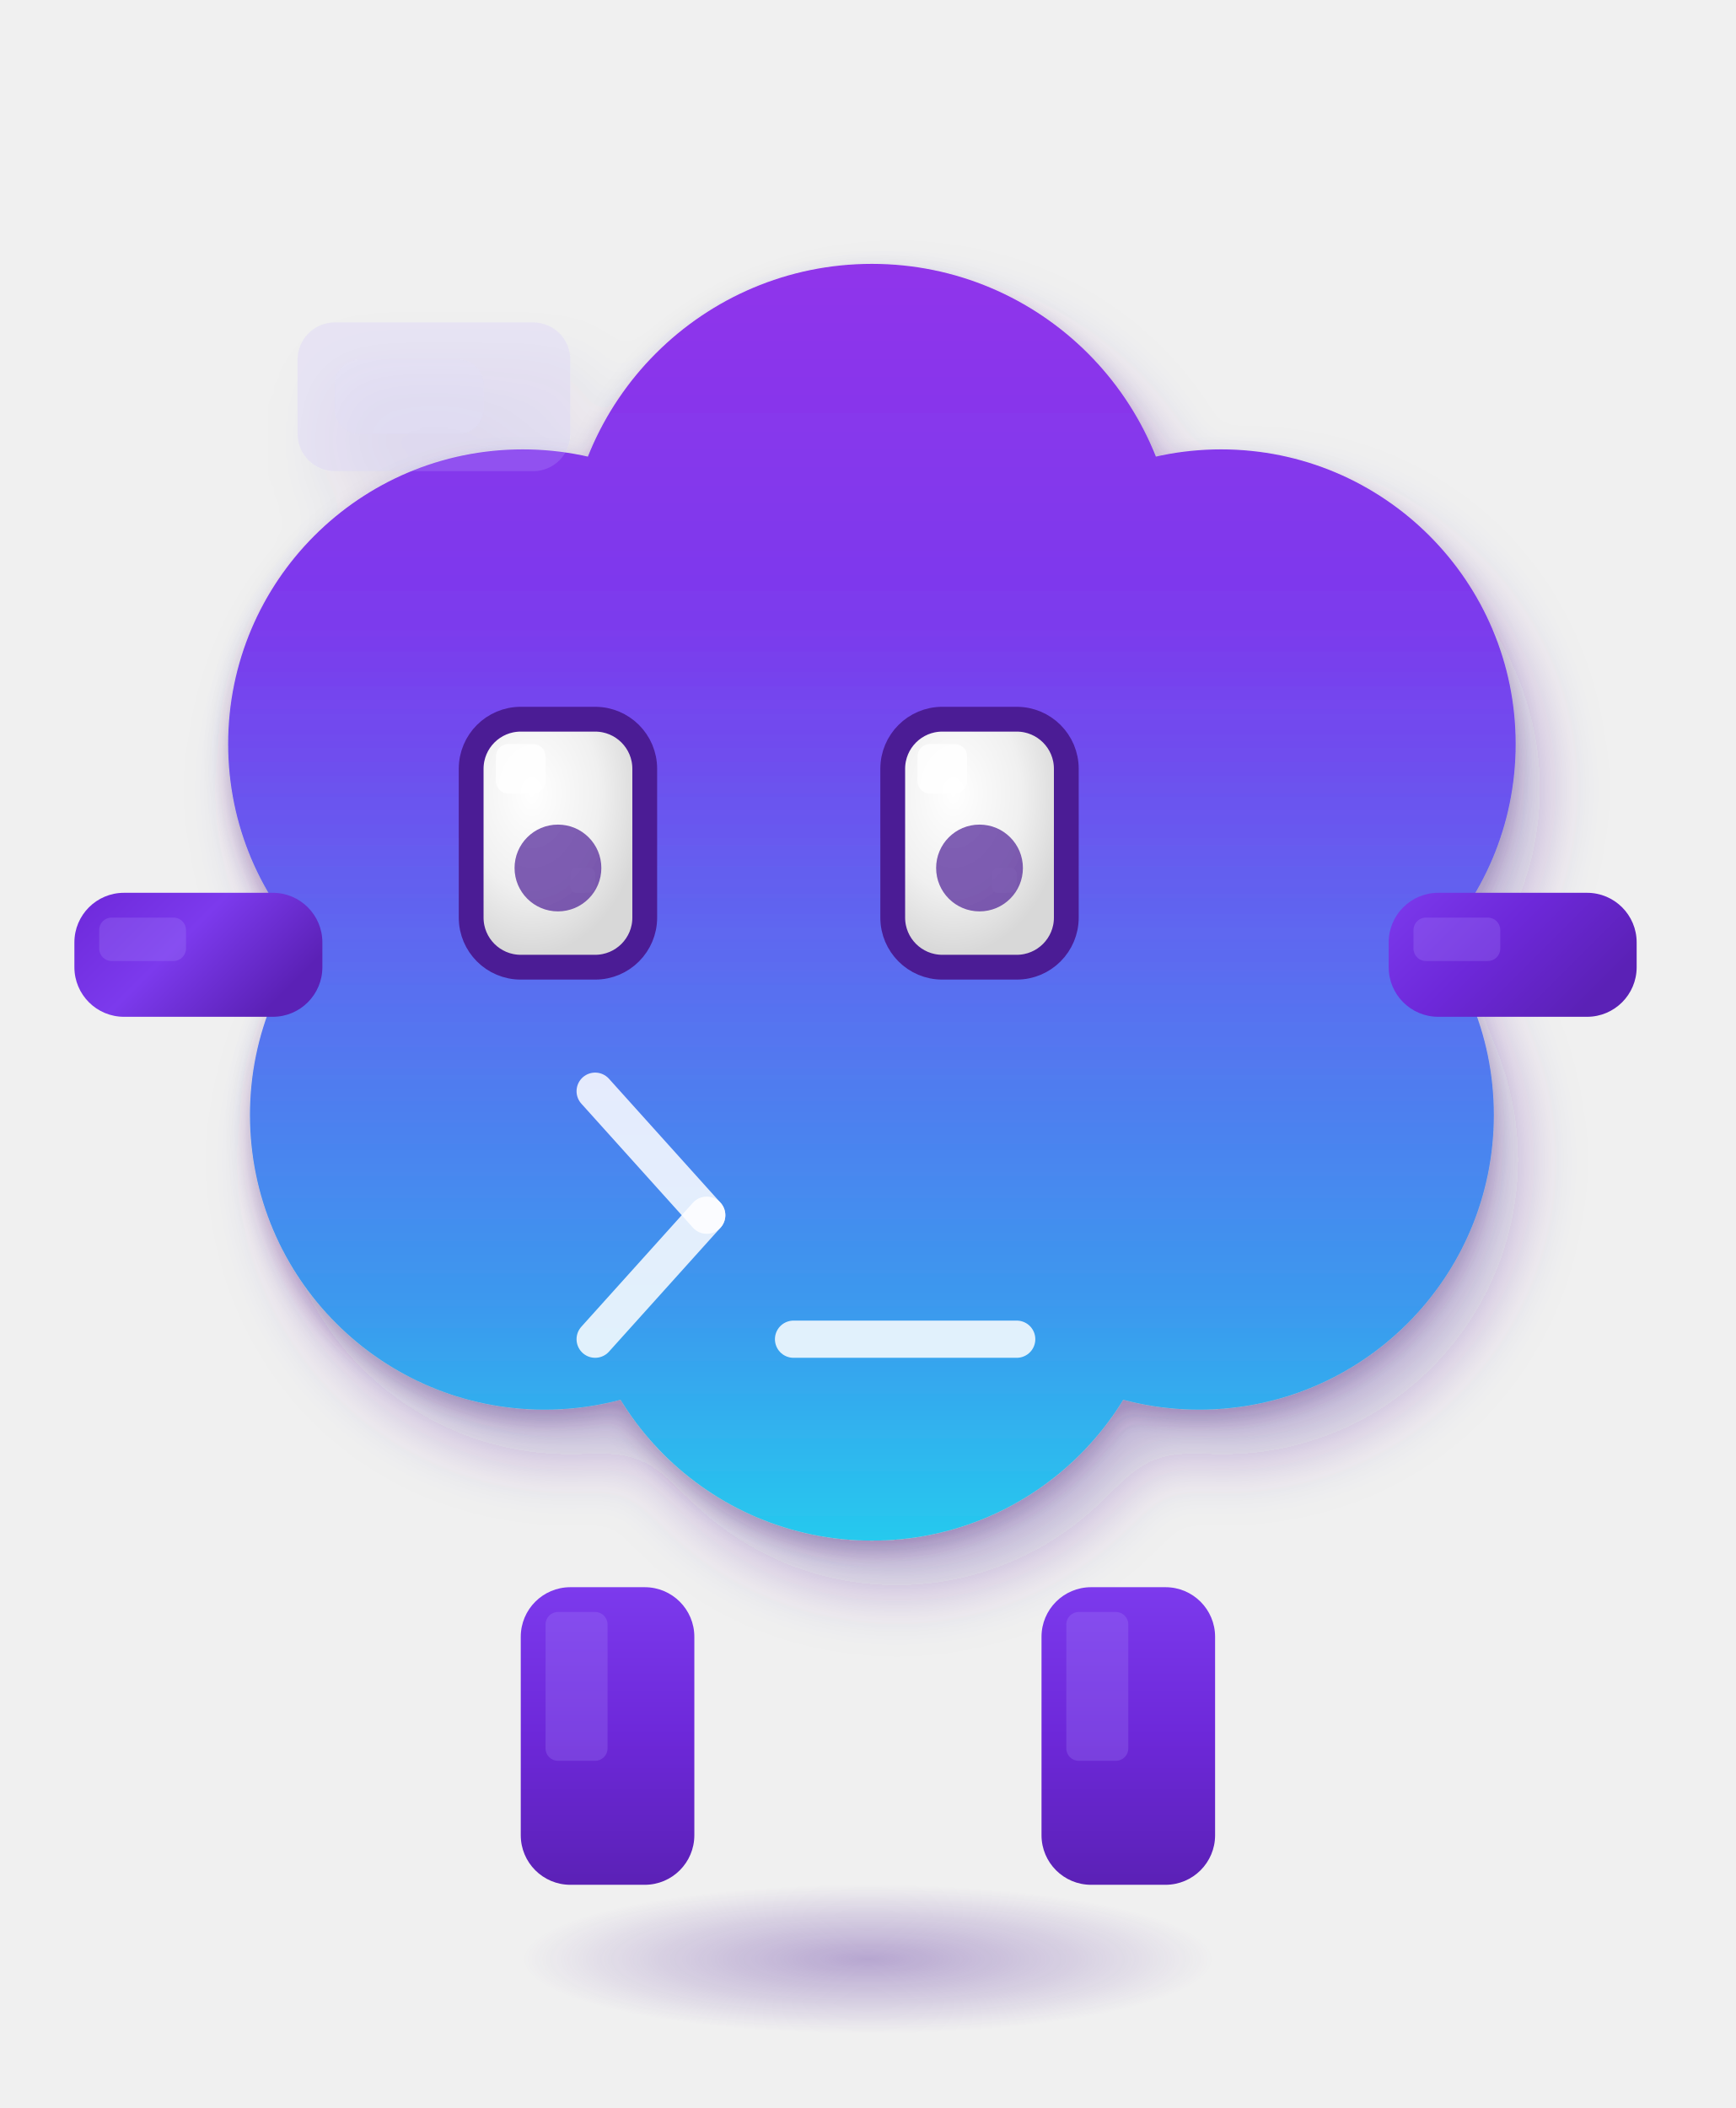
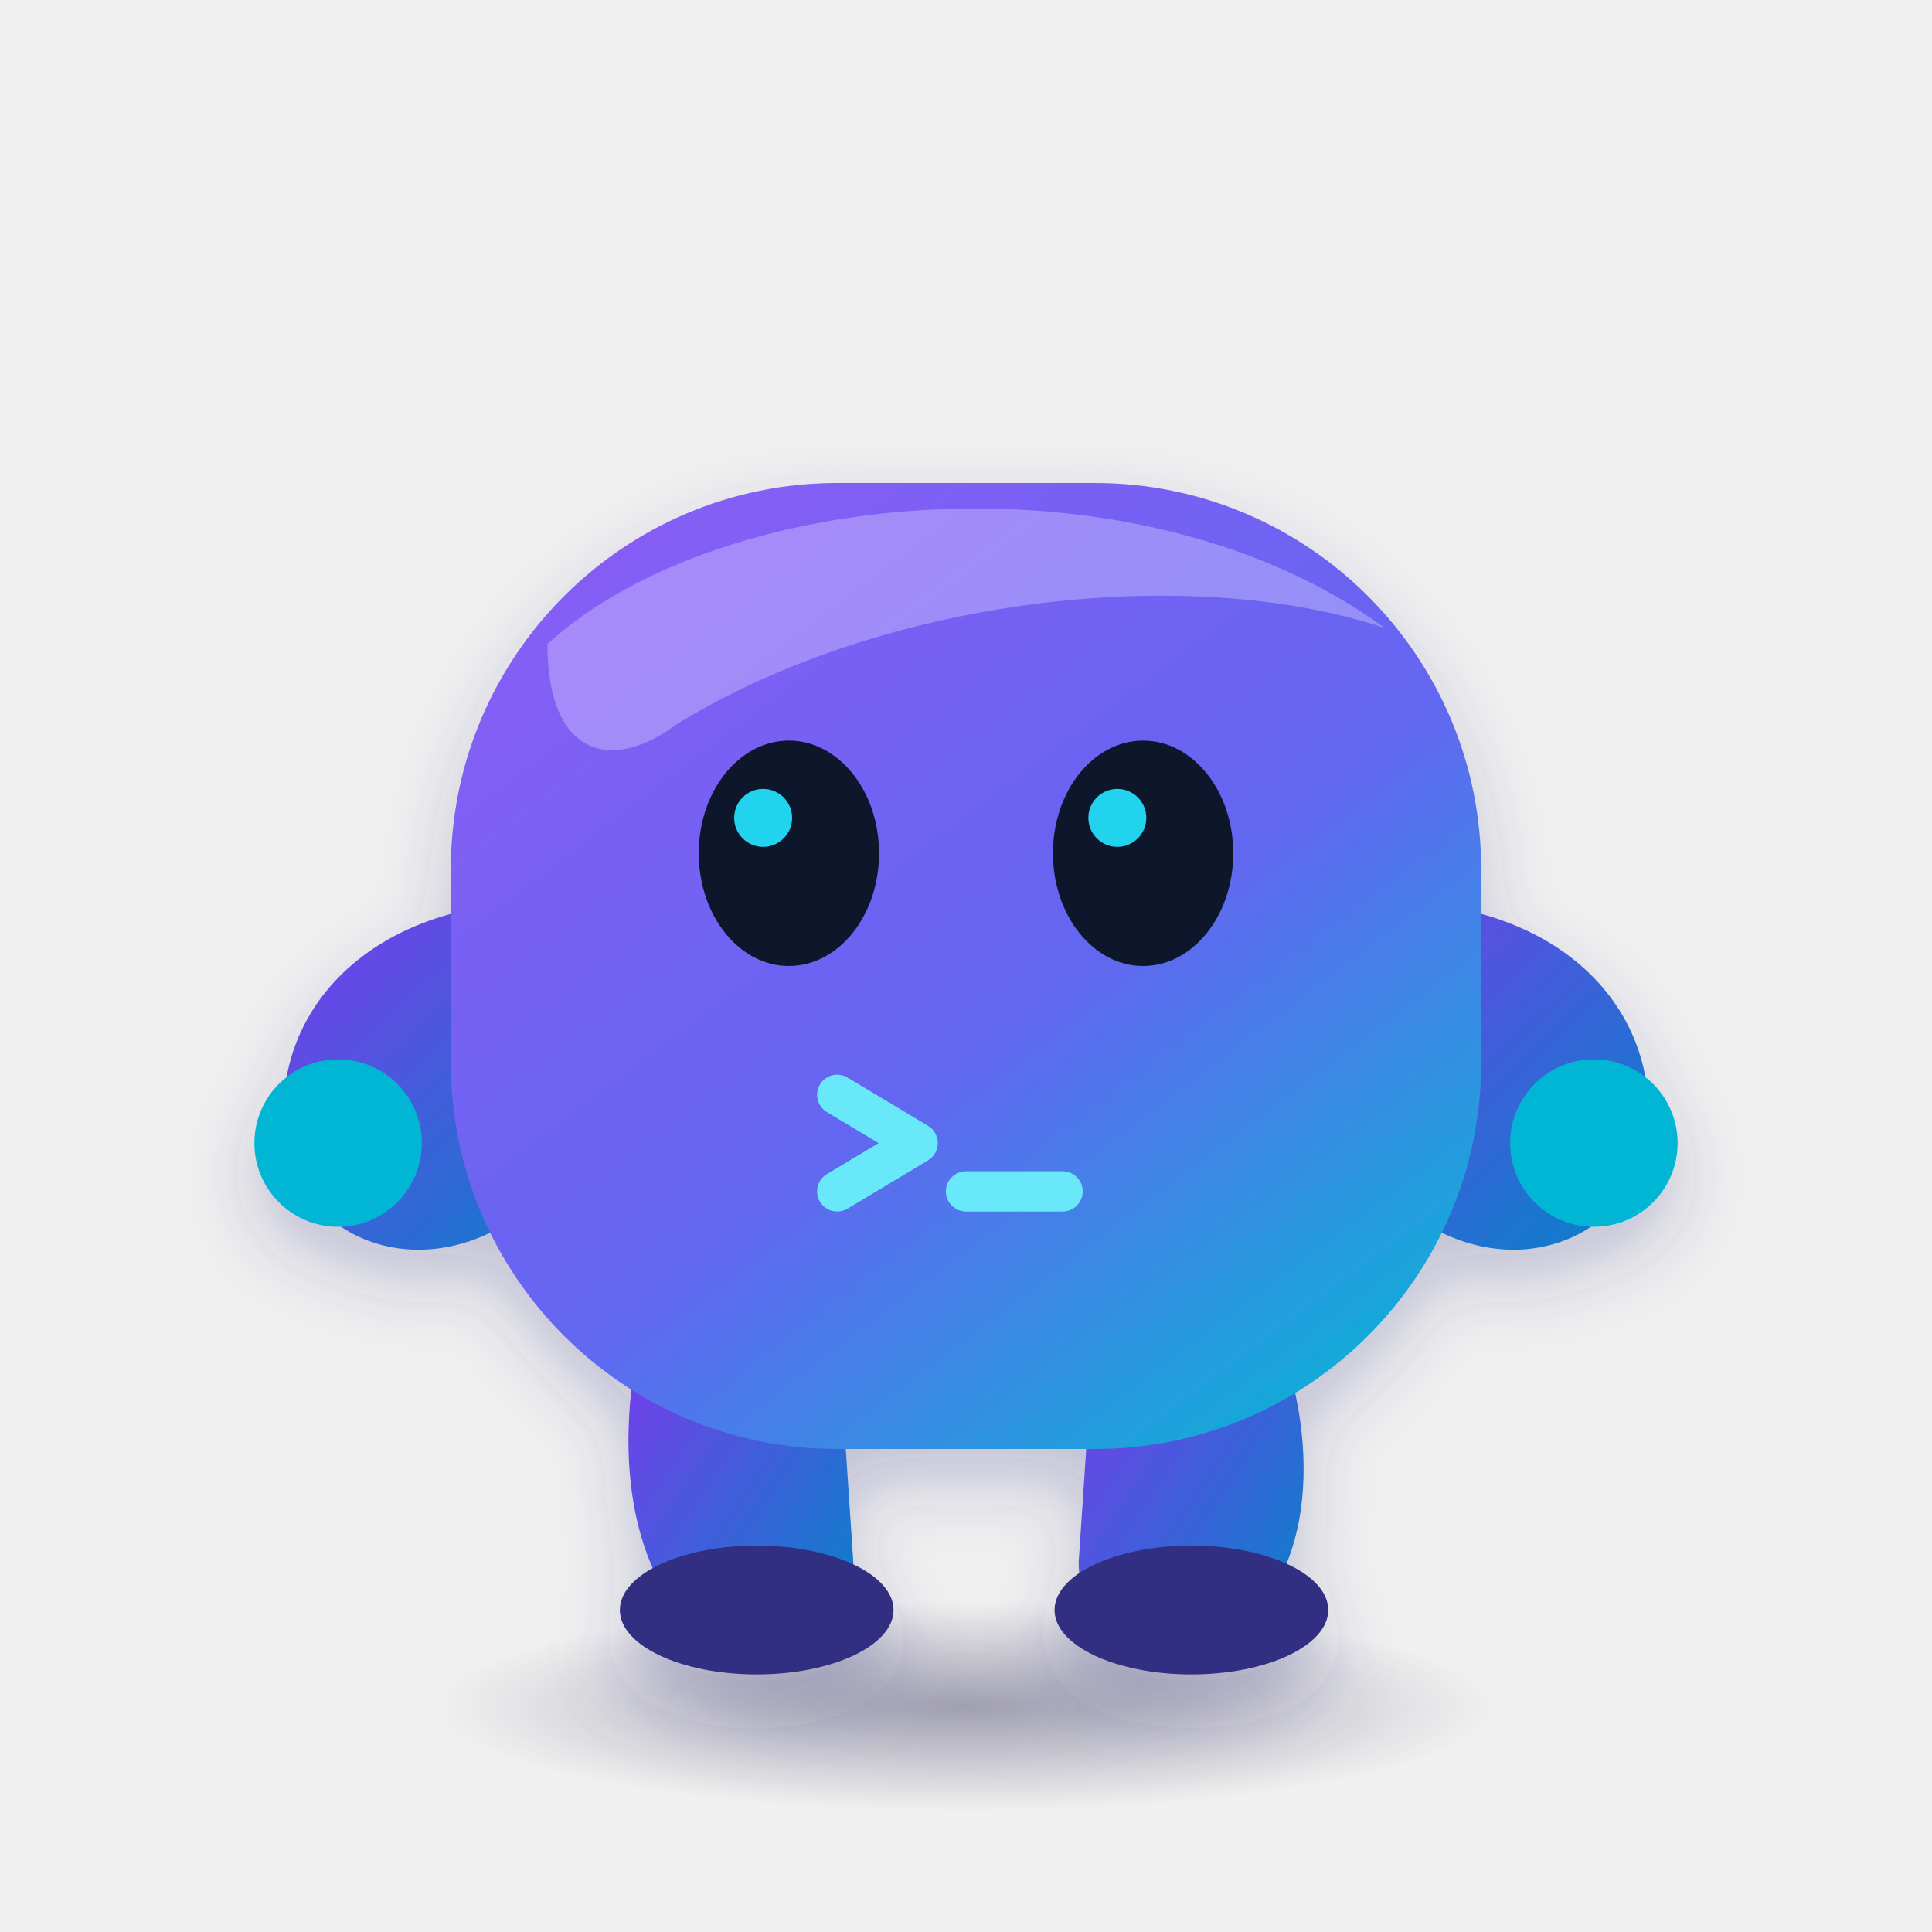
- <svg xmlns="http://www.w3.org/2000/svg" viewBox="0 0 140 170" width="140" height="170">
+ <svg xmlns="http://www.w3.org/2000/svg" viewBox="0 0 120 120" role="img" aria-labelledby="codex-jumping-title codex-jumping-desc">
  <defs>
-     <linearGradient id="cxBodyGrad" x1="0.5" y1="0" x2="0.5" y2="1">
-       <stop offset="0%" stop-color="#9333EA" />
-       <stop offset="30%" stop-color="#7C3AED" />
-       <stop offset="55%" stop-color="#5B6CF0" />
-       <stop offset="80%" stop-color="#3B9AEE" />
-       <stop offset="100%" stop-color="#22D3EE" />
+     <linearGradient id="codex-jumping-body-gradient" x1="0.1" y1="0" x2="0.9" y2="1">
+       <stop offset="0" stop-color="#8B5CF6" />
+       <stop offset="0.55" stop-color="#6366F1" />
+       <stop offset="1" stop-color="#06B6D4" />
    </linearGradient>
-     <linearGradient id="cxArmL" x1="0" y1="0" x2="1" y2="0.5">
-       <stop offset="0%" stop-color="#6D28D9" />
-       <stop offset="50%" stop-color="#7C3AED" />
-       <stop offset="100%" stop-color="#5B21B6" />
+     <linearGradient id="codex-jumping-limb-gradient" x1="0" y1="0" x2="1" y2="1">
+       <stop offset="0" stop-color="#7C3AED" />
+       <stop offset="1" stop-color="#0284C7" />
    </linearGradient>
-     <linearGradient id="cxArmR" x1="0" y1="0" x2="1" y2="0.5">
-       <stop offset="0%" stop-color="#7C3AED" />
-       <stop offset="50%" stop-color="#6D28D9" />
-       <stop offset="100%" stop-color="#5B21B6" />
-     </linearGradient>
-     <linearGradient id="cxLimbGrad" x1="0" y1="0" x2="0" y2="1">
-       <stop offset="0%" stop-color="#7C3AED" />
-       <stop offset="50%" stop-color="#6D28D9" />
-       <stop offset="100%" stop-color="#5B21B6" />
-     </linearGradient>
-     <radialGradient id="cxEyeGrad" cx="35%" cy="30%" r="65%">
-       <stop offset="0%" stop-color="#FFFFFF" />
-       <stop offset="60%" stop-color="#F0F0F0" />
-       <stop offset="100%" stop-color="#D8D8D8" />
+     <radialGradient id="codex-jumping-shadow-gradient" cx="50%" cy="50%" r="50%">
+       <stop offset="0" stop-color="#1E1B4B" stop-opacity="0.38" />
+       <stop offset="1" stop-color="#1E1B4B" stop-opacity="0" />
    </radialGradient>
-     <radialGradient id="cxShadowGrad" cx="50%" cy="50%" r="50%">
-       <stop offset="0%" stop-color="#4C1D95" stop-opacity="0.35" />
-       <stop offset="60%" stop-color="#4C1D95" stop-opacity="0.15" />
-       <stop offset="100%" stop-color="#4C1D95" stop-opacity="0" />
-     </radialGradient>
-     <filter id="cxDropShadow" x="-15%" y="-15%" width="130%" height="140%">
-       <feDropShadow dx="2" dy="3.5" stdDeviation="2.5" flood-color="#4C1D95" flood-opacity="0.3" />
+     <filter id="codex-jumping-soft-shadow" x="-20%" y="-20%" width="140%" height="150%">
+       <feDropShadow dx="0" dy="2" stdDeviation="2.2" flood-color="#312E81" flood-opacity="0.25" />
    </filter>
-     <filter id="cxInnerDepth" x="-5%" y="-5%" width="110%" height="110%">
-       <feGaussianBlur in="SourceAlpha" stdDeviation="2" result="blur" />
-       <feOffset dx="0" dy="2" result="off" />
-       <feFlood flood-color="#3B0764" flood-opacity="0.25" result="color" />
-       <feComposite in="color" in2="off" operator="in" result="shadow" />
-       <feMerge>
-         <feMergeNode in="shadow" />
-         <feMergeNode in="SourceGraphic" />
-       </feMerge>
-     </filter>
-     <clipPath id="cxCloudClip">
-       <circle cx="128" cy="68" r="56" />
-       <circle cx="192" cy="100" r="54" />
-       <circle cx="188" cy="168" r="54" />
-       <circle cx="128" cy="192" r="54" />
-       <circle cx="68" cy="168" r="54" />
-       <circle cx="64" cy="100" r="54" />
-       <circle cx="128" cy="130" r="60" />
-     </clipPath>
  </defs>
  <style>
-     /* Jump animation - matching Claude's 0.5s timing */
-     .codex-body {
-       animation: jump 0.5s ease-in-out infinite;
-       transform-origin: center bottom;
+     .codex-jumping-shadow {
+       animation: codex-jumping-shadow-motion 1.1s cubic-bezier(.38,.02,.2,1) infinite;
+       transform-box: view-box;
+       transform-origin: 60px 106px;
    }
-     @keyframes jump {
-       0%, 100% { transform: translateY(0) scaleY(1) scaleX(1); }
-       30% { transform: translateY(-16px) scaleY(1.1) scaleX(0.95); }
-       50% { transform: translateY(-18px) scaleY(1.05) scaleX(0.98); }
-       80% { transform: translateY(-5px) scaleY(0.95) scaleX(1.05); }
+     .codex-jumping-character-position {
+       animation: codex-jumping-pos-motion 1.1s cubic-bezier(.38,.02,.2,1) infinite;
+       transform-box: view-box;
+       transform-origin: 60px 100px;
    }
- 
-     /* Shadow scale - synced with jump */
-     .shadow {
-       animation: shadow-scale 0.5s ease-in-out infinite;
+     .codex-jumping-character-squash {
+       animation: codex-jumping-squash-motion 1.1s ease-in-out infinite;
+       transform-box: view-box;
+       transform-origin: 60px 96px;
    }
-     @keyframes shadow-scale {
-       0%, 100% { transform: scaleX(1); opacity: 0.25; }
-       50% { transform: scaleX(0.4); opacity: 0.08; }
+     .codex-jumping-left-arm {
+       animation: codex-jumping-larm-motion 1.1s ease-in-out infinite;
+       transform-box: view-box;
+       transform-origin: 32px 60px;
    }
- 
-     /* Left arm wave */
-     .left-arm {
-       animation: wave-left 0.5s ease-in-out infinite;
-       transform-origin: right center;
+     .codex-jumping-right-arm {
+       animation: codex-jumping-rarm-motion 1.1s ease-in-out infinite;
+       transform-box: view-box;
+       transform-origin: 88px 60px;
    }
-     @keyframes wave-left {
-       0%, 100% { transform: rotate(0deg); }
-       50% { transform: rotate(-25deg); }
+     @keyframes codex-jumping-shadow-motion {
+       0%, 12%, 100% { transform: scaleX(1); opacity: .38; }
+       40%, 58% { transform: scaleX(.48); opacity: .14; }
+       78% { transform: scaleX(1.08); opacity: .42; }
    }
- 
-     /* Right arm wave */
-     .right-arm {
-       animation: wave-right 0.5s ease-in-out infinite;
-       transform-origin: left center;
+     @keyframes codex-jumping-pos-motion {
+       0%, 12%, 100% { transform: translateY(0); }
+       22% { transform: translateY(-4px); }
+       45%, 55% { transform: translateY(-26px); }
+       72% { transform: translateY(-6px); }
+       78% { transform: translateY(1px); }
    }
-     @keyframes wave-right {
-       0%, 100% { transform: rotate(0deg); }
-       50% { transform: rotate(25deg); }
+     @keyframes codex-jumping-squash-motion {
+       0%, 100% { transform: scale(1); }
+       12% { transform: scale(1.08,.86); }
+       26% { transform: scale(.94,1.08); }
+       52% { transform: scale(.98,1.03); }
+       78% { transform: scale(1.08,.85); }
+       88% { transform: scale(.98,1.04); }
+     }
+     @keyframes codex-jumping-larm-motion {
+       0%, 12%, 100% { transform: rotate(8deg); }
+       38%, 58% { transform: rotate(-40deg); }
+       78% { transform: rotate(16deg); }
+     }
+     @keyframes codex-jumping-rarm-motion {
+       0%, 12%, 100% { transform: rotate(-8deg); }
+       38%, 58% { transform: rotate(40deg); }
+       78% { transform: rotate(-16deg); }
+     }
+     @media (prefers-reduced-motion: reduce) {
+       [data-animated] { animation: none !important; }
    }
  </style>
-   <ellipse class="shadow" cx="70" cy="158" rx="28" ry="6" fill="url(#cxShadowGrad)" />
-   <g class="codex-body">
-     <g filter="url(#cxDropShadow)">
-       <g transform="translate(14, 16) scale(0.44)" filter="url(#cxInnerDepth)">
-         <rect x="0" y="0" width="256" height="256" fill="url(#cxBodyGrad)" clip-path="url(#cxCloudClip)" />
+   <ellipse class="codex-jumping-shadow" data-animated="true" cx="60" cy="106" rx="33" ry="6.5" fill="url(#codex-jumping-shadow-gradient)" />
+   <g class="codex-jumping-character-position" data-animated="true">
+     <g class="codex-jumping-character-squash" data-animated="true" filter="url(#codex-jumping-soft-shadow)">
+       <g aria-hidden="true">
+         <path d="M40 82 C38 90 39 98 44 102 C48 105 53 102 53 97 L52 82 Z" fill="url(#codex-jumping-limb-gradient)" />
+         <ellipse cx="47" cy="100" rx="8.5" ry="4" fill="#312E81" />
+         <path d="M68 82 L67 97 C67 102 72 105 76 102 C82 98 82 89 79 82 Z" fill="url(#codex-jumping-limb-gradient)" />
+         <ellipse cx="74" cy="100" rx="8.5" ry="4" fill="#312E81" />
      </g>
-       <rect x="24" y="26" width="22" height="12" fill="#C4B5FD" opacity="0.2" rx="3" />
-       <rect x="27" y="29" width="12" height="6" fill="#DDD6FE" opacity="0.15" rx="2" />
-       <line x1="48" y1="88" x2="57" y2="98" stroke="white" stroke-width="3" stroke-linecap="round" opacity="0.85" />
-       <line x1="57" y1="98" x2="48" y2="108" stroke="white" stroke-width="3" stroke-linecap="round" opacity="0.85" />
-       <line x1="64" y1="108" x2="82" y2="108" stroke="white" stroke-width="3" stroke-linecap="round" opacity="0.85" />
-       <rect x="38" y="58" width="14" height="20" rx="4" fill="url(#cxEyeGrad)" stroke="#4C1D95" stroke-width="2" />
-       <rect x="40" y="60" width="4" height="4" fill="#fff" opacity="0.8" rx="1" />
-       <rect x="46" y="70" width="2" height="2" fill="#fff" opacity="0.35" rx="0.5" />
-       <circle cx="45" cy="70" r="3.5" fill="#4C1D95" opacity="0.7" />
-       <rect x="72" y="58" width="14" height="20" rx="4" fill="url(#cxEyeGrad)" stroke="#4C1D95" stroke-width="2" />
-       <rect x="74" y="60" width="4" height="4" fill="#fff" opacity="0.8" rx="1" />
-       <rect x="80" y="70" width="2" height="2" fill="#fff" opacity="0.35" rx="0.5" />
-       <circle cx="79" cy="70" r="3.5" fill="#4C1D95" opacity="0.7" />
+       <g class="codex-jumping-left-arm" data-animated="true">
+         <path d="M34 56 C22 56 16 64 18 72 C20 78 28 80 34 74 L40 66 Z" fill="url(#codex-jumping-limb-gradient)" />
+         <circle cx="21" cy="71" r="5.2" fill="#06B6D4" />
+       </g>
+       <g class="codex-jumping-right-arm" data-animated="true">
+         <path d="M86 56 C98 56 104 64 102 72 C100 78 92 80 86 74 L80 66 Z" fill="url(#codex-jumping-limb-gradient)" />
+         <circle cx="99" cy="71" r="5.2" fill="#06B6D4" />
+       </g>
+       <rect x="28" y="30" width="64" height="60" rx="24" fill="url(#codex-jumping-body-gradient)" />
+       <path d="M34 40 C45 30 71 28 86 39 C74 35 55 37 42 45 C38 48 34 47 34 40 Z" fill="#DDD6FE" opacity=".38" />
+       <ellipse cx="49" cy="53" rx="5.6" ry="7" fill="#0F172A" />
+       <ellipse cx="71" cy="53" rx="5.6" ry="7" fill="#0F172A" />
+       <circle cx="47.4" cy="50.8" r="1.8" fill="#22D3EE" />
+       <circle cx="69.4" cy="50.8" r="1.8" fill="#22D3EE" />
+       <path d="M52 68 L57 71 L52 74" fill="none" stroke="#67E8F9" stroke-width="2.5" stroke-linecap="round" stroke-linejoin="round" />
+       <line x1="60" y1="74" x2="66" y2="74" stroke="#67E8F9" stroke-width="2.5" stroke-linecap="round" />
    </g>
-     <g class="left-arm">
-       <rect x="6" y="72" width="20" height="10" rx="4" fill="url(#cxArmL)" />
-       <rect x="8" y="74" width="7" height="3.5" fill="#A78BFA" opacity="0.25" rx="1" />
-     </g>
-     <g class="right-arm">
-       <rect x="112" y="72" width="20" height="10" rx="4" fill="url(#cxArmR)" />
-       <rect x="114" y="74" width="7" height="3.5" fill="#A78BFA" opacity="0.25" rx="1" />
-     </g>
-     <rect x="42" y="128" width="14" height="24" rx="4" fill="url(#cxLimbGrad)" />
-     <rect x="44" y="130" width="5" height="12" fill="#A78BFA" opacity="0.25" rx="1" />
-     <rect x="84" y="128" width="14" height="24" rx="4" fill="url(#cxLimbGrad)" />
-     <rect x="86" y="130" width="5" height="12" fill="#A78BFA" opacity="0.25" rx="1" />
  </g>
</svg>
